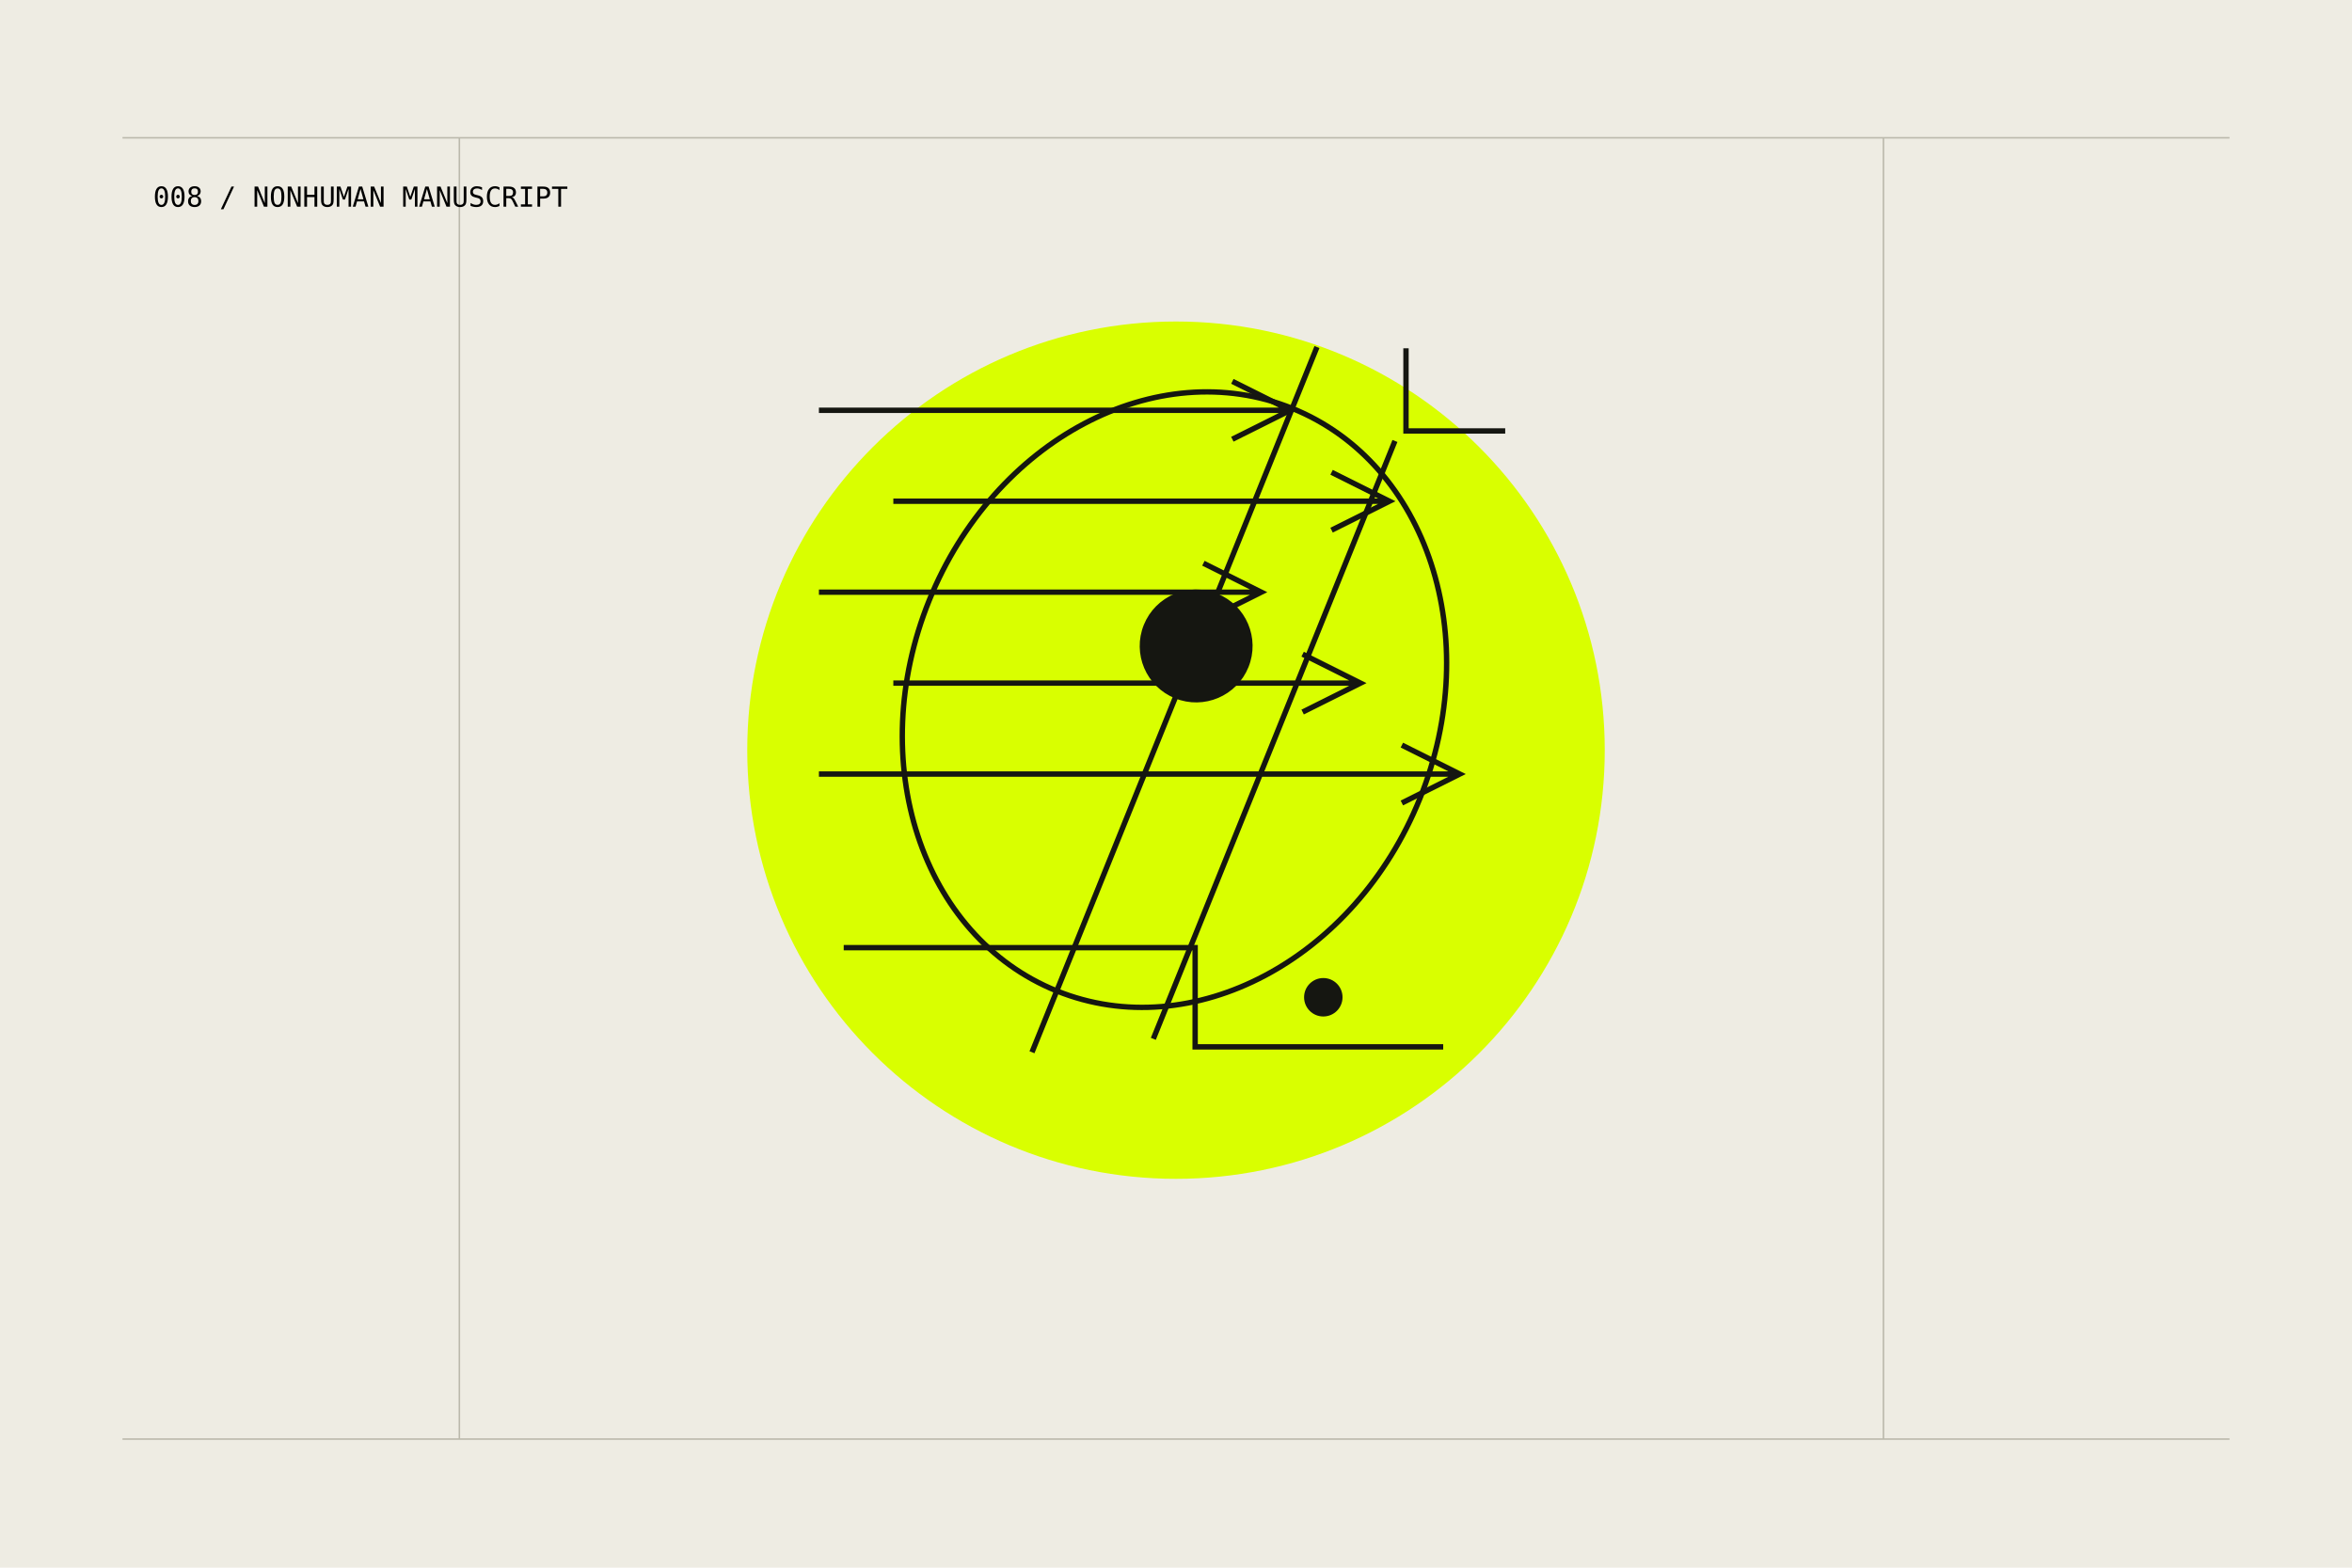
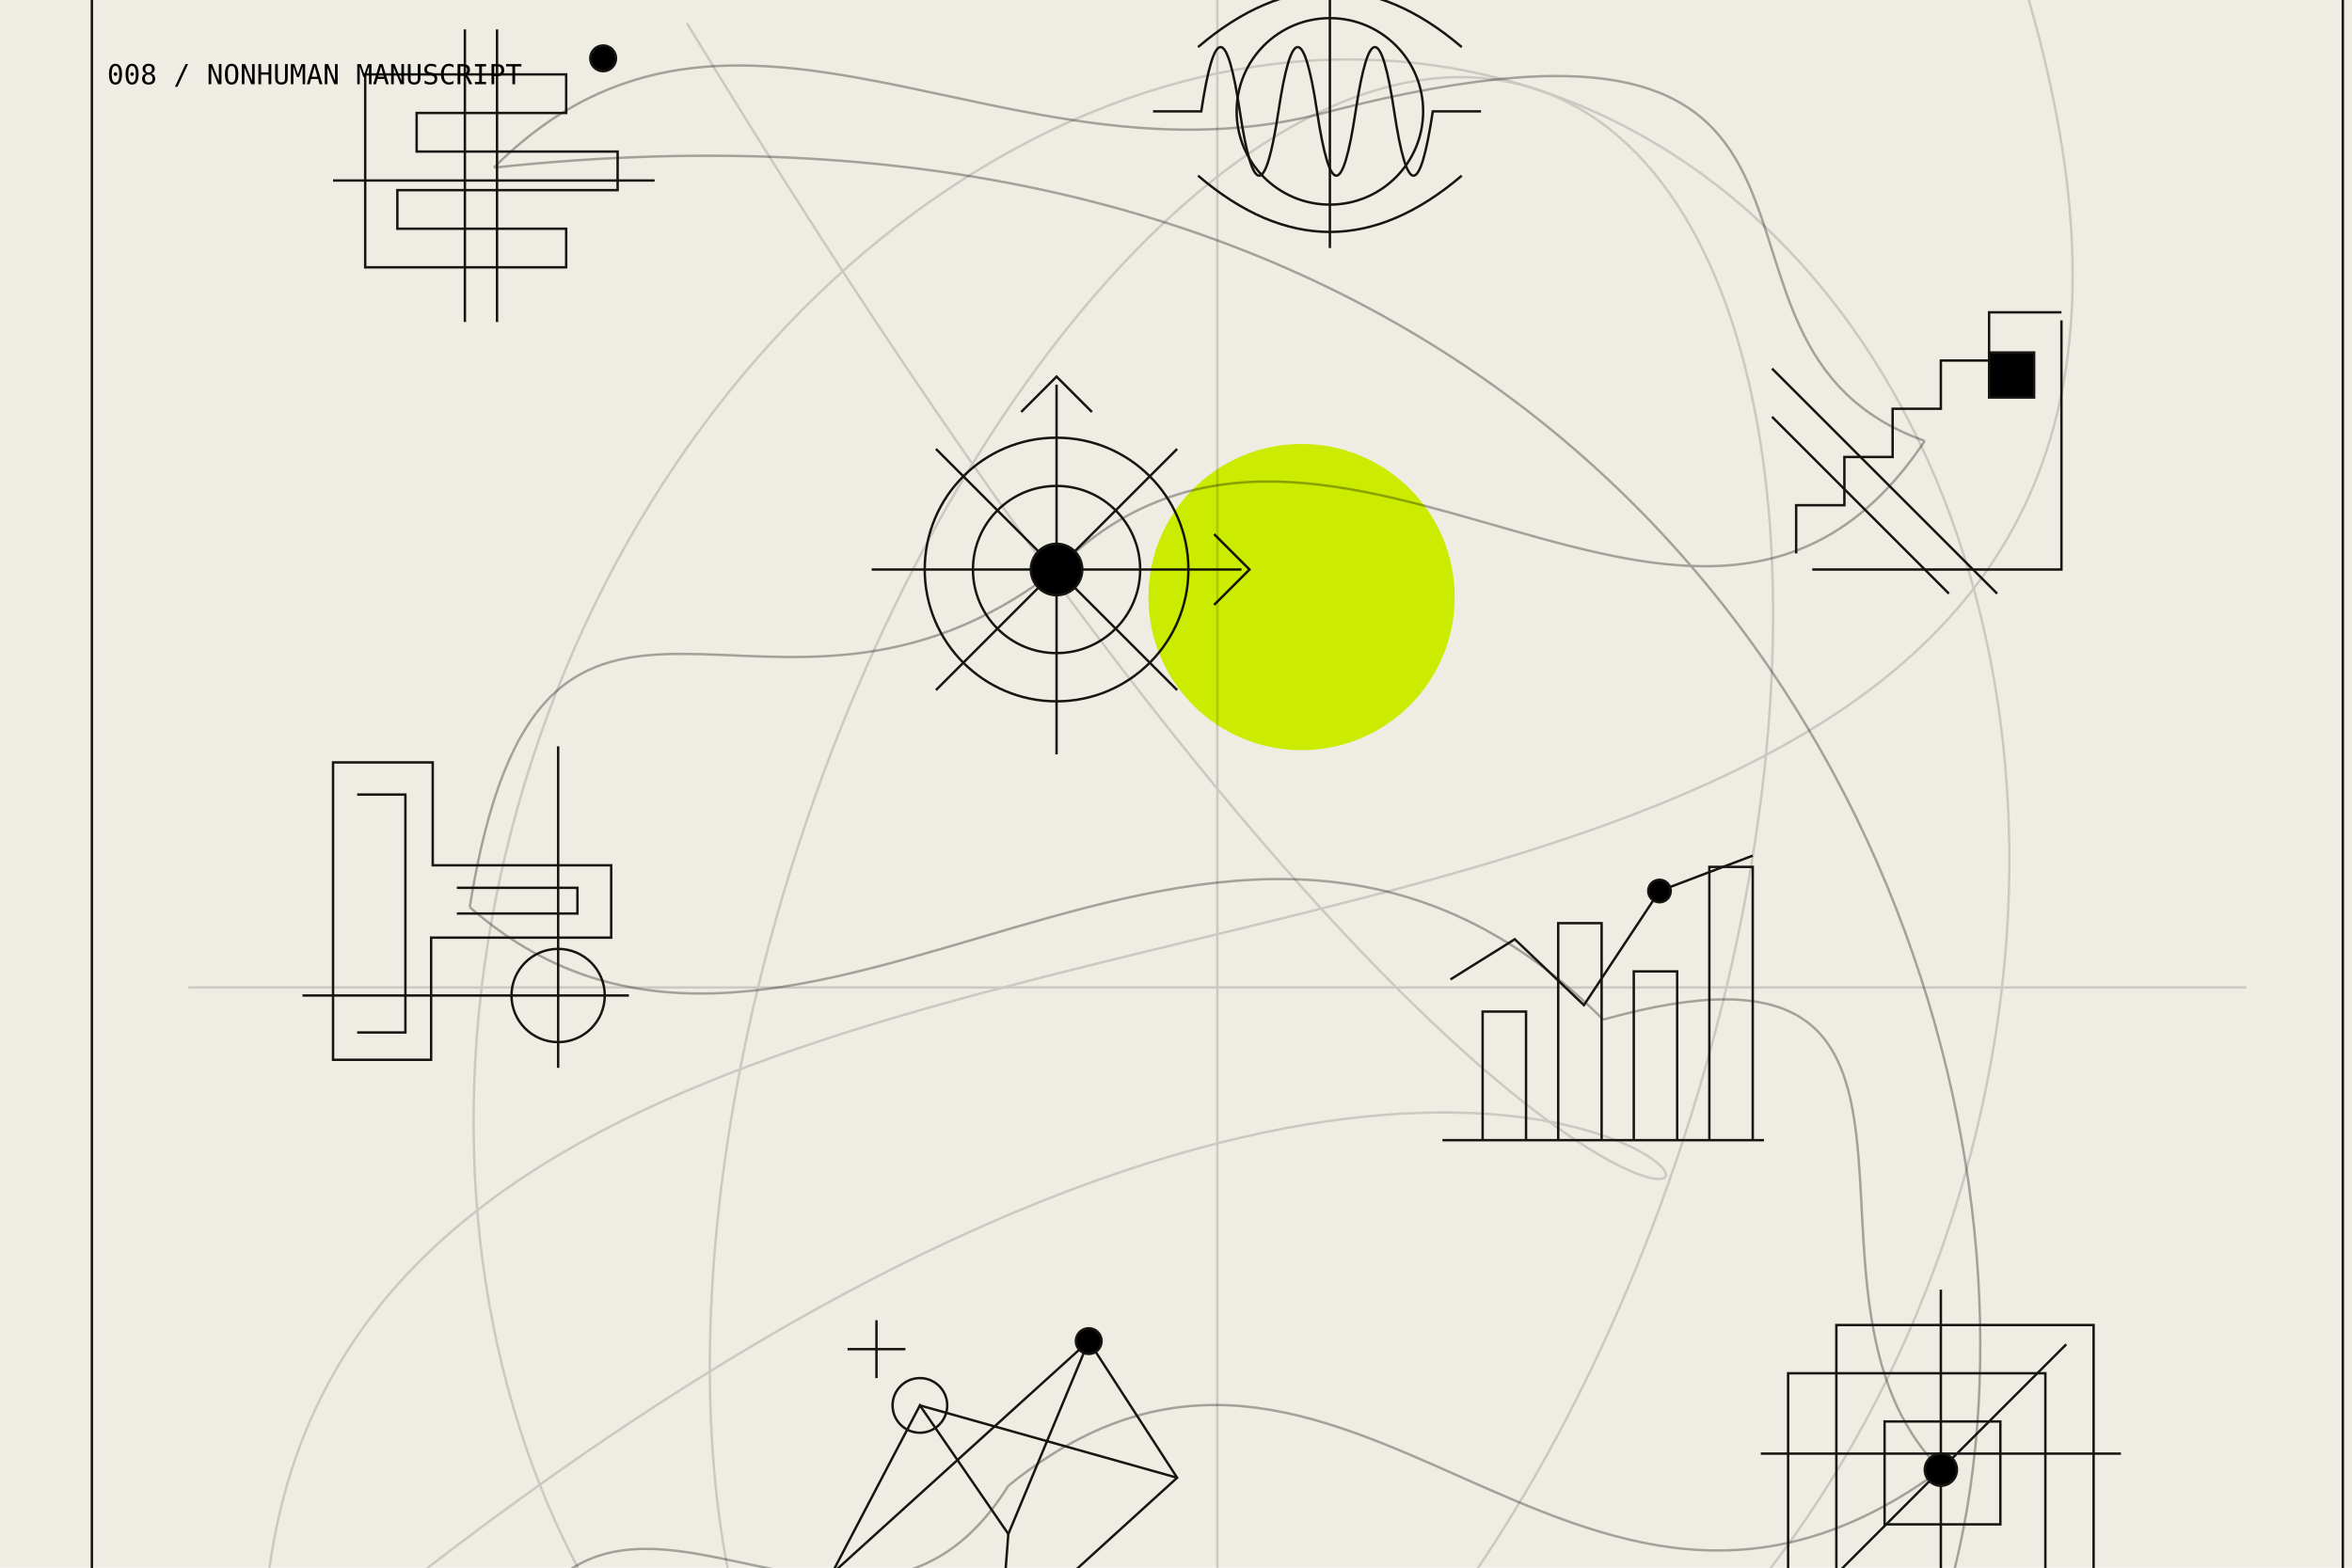
<svg xmlns="http://www.w3.org/2000/svg" viewBox="0 0 1536 1024">
  <rect width="1536" height="1024" fill="#eeece3" />
-   <path d="M80 90h1376M80 940h1376M300 90v850M1230 90v850" stroke="#bbb9ac" />
-   <circle cx="768" cy="490" r="280" fill="#d9ff00" />
-   <g transform="translate(470 160) scale(2.7)" color="#151611">
-     <svg width="220" height="220" viewBox="0 0 220 220" fill="none" stroke="currentColor" stroke-width="1.3" aria-hidden="true">
-       <path d="M24 40H138m-14-7 14 7-14 7" />
-       <path d="M42 62H162m-14-7 14 7-14 7" />
-       <path d="M24 84H131m-14-7 14 7-14 7" />
-       <path d="M42 106H155m-14-7 14 7-14 7" />
-       <path d="M24 128H179m-14-7 14 7-14 7" />
-       <g transform="rotate(202 110 110)">
-         <ellipse cx="110" cy="110" rx="64" ry="76" />
-         <path d="M110 18v184M84 32v156" />
-         <circle cx="110" cy="124" r="13" fill="currentColor" />
-       </g>
-       <path d="M30 170h85v24h60M166 25v20h24" />
-       <circle cx="146" cy="182" r="4" fill="currentColor" />
-     </svg>
+   <g transform="translate(60 -90) scale(1.05)" fill="none" stroke="#151611" stroke-width="1.5">
+     <rect width="1400" height="1430" fill="none" />
+     <g opacity=".15" fill="none" stroke="currentColor">
+       <ellipse cx="715" cy="702" rx="464" ry="590" transform="rotate(18 715 702)" />
+       <ellipse cx="715" cy="702" rx="290" ry="590" transform="rotate(18 715 702)" />
+       <path d="M65 1180C1200 180 1250 1550 370 100M150 1360C-180 350 1480 980 1200 70M60 700H1340M700 60V1370" />
+     </g>
+     <g opacity=".35">
+       <path d="M250 190C400 40 570 210 770 155" />
+       <path d="M770 155C1140 60 970 300 1140 360" />
+       <path d="M1140 360C1000 570 770 270 600 440" />
+       <path d="M600 440C420 580 280 370 235 650" />
+       <path d="M235 650C440 830 700 480 940 720" />
+       <path d="M940 720C1190 650 1040 890 1150 1000" />
+       <path d="M1150 1000C920 1170 780 840 570 1010" />
+       <path d="M570 1010C470 1170 300 920 245 1160" />
+       <path d="M245 1160C380 1410 660 1060 850 1260" />
+       <path d="M850 1260C1350 1450 1360 70 250 190" />
+     </g>
+     <g transform="translate(250 190)">
+       <path d="M-80-58h125v24H-48v24H77v24H-60v24H45v24H-80Z" />
+       <path d="M-18-86v182m20-182v182M-100 8H100" />
+       <circle cx="68" cy="-68" r="8" fill="currentColor" />
+     </g>
+     <g transform="translate(770 155)">
+       <path d="M-110 0h30q12-80 24 0t24 0 24 0 24 0 24 0 24 0h30" />
+       <path d="M-82 40Q0 110 82 40M-82-40Q0-110 82-40" />
+       <circle cx="0" cy="0" r="58" />
+       <path d="M0-85v170" />
+     </g>
+     <g transform="translate(1140 360)">
+       <path d="M-80 70v-30h30V10h30v-30h30v-30h30v-30h45M-70 80H85V-75" />
+       <path d="M-95-45 45 95M-95-15 15 95" />
+       <rect x="40" y="-55" width="28" height="28" fill="currentColor" />
+     </g>
+     <g transform="translate(600 440)">
+       <circle r="82" />
+       <circle r="52" />
+       <path d="M-115 0H115M0-115V115M-75-75 75 75M-75 75 75-75" />
+       <path d="M-22-98 0-120l22 22M98-22l22 22-22 22" />
+       <circle r="16" fill="currentColor" />
+     </g>
+     <g transform="translate(235 650)">
+       <path d="M-85-90h62v64h111v45H-24v76h-61ZM-70-70h30v148h-30M-8-12H67V4H-8" />
+       <path d="M-104 55H99M55-100V100" />
+       <circle cx="55" cy="55" r="29" />
+     </g>
+     <g transform="translate(940 720)">
+       <path d="M-100 75H100M-75 75V-5h27v80m20 0V-60h27V75m20 0V-30h27V75m20 0V-95h27V75" />
+       <path d="M-95-25-55-50-12-9 35-80l58-22" />
+       <circle cx="35" cy="-80" r="7" fill="currentColor" />
+     </g>
+     <g transform="translate(1150 1000)">
+       <path d="M-95-60H65V95H-95ZM-65-90H95V65H-65ZM-35-30h72v64h-72Z" />
+       <path d="M-112-10H112M0-112V112M-78 78 78-78" />
+       <circle cx="0" cy="0" r="10" fill="currentColor" />
+     </g>
+     <g transform="translate(570 1010)">
+       <path d="M-110 55-55-50 0 30 50-90 105-5-5 95Z" />
+       <path d="M-55-50 105-5M0 30-5 95M-110 55 50-90" />
+       <circle cx="-55" cy="-50" r="17" />
+       <circle cx="50" cy="-90" r="8" fill="currentColor" />
+       <circle cx="-5" cy="95" r="13" />
+       <path d="M-100-85h36m-18-18v36" />
+     </g>
+     <g transform="translate(245 1160)">
+       <path d="M-70-95v190m28-190v190m28-190v190m28-190v190m28-190v190m28-190v190M-100-42Q0-85 100-42M-100 42Q0 85 100 42" />
+       <ellipse rx="100" ry="68" />
+       <path d="M-18-8h36v16h-36Z" fill="currentColor" />
+     </g>
+     <g transform="translate(850 1260)">
+       <path d="M0 105V-105M0 72Q-95 75-90-3 0-8 0 72ZM0 10Q95 15 90-65 0-68 0 10ZM0-40Q-65-37-65-95 0-98 0-40Z" />
+       <path d="m-80 8 80 64M80-52 0 10M-55-85 0-40" />
+       <circle cx="0" cy="105" r="8" fill="currentColor" />
+     </g>
  </g>
-   <text x="100" y="135" font-family="monospace" font-size="18">008 / NONHUMAN MANUSCRIPT</text>
+   <circle cx="850" cy="390" r="100" fill="#d9ff00" style="mix-blend-mode:multiply" />
+   <text x="70" y="55" font-family="monospace" font-size="18">008 / NONHUMAN MANUSCRIPT</text>
</svg>
